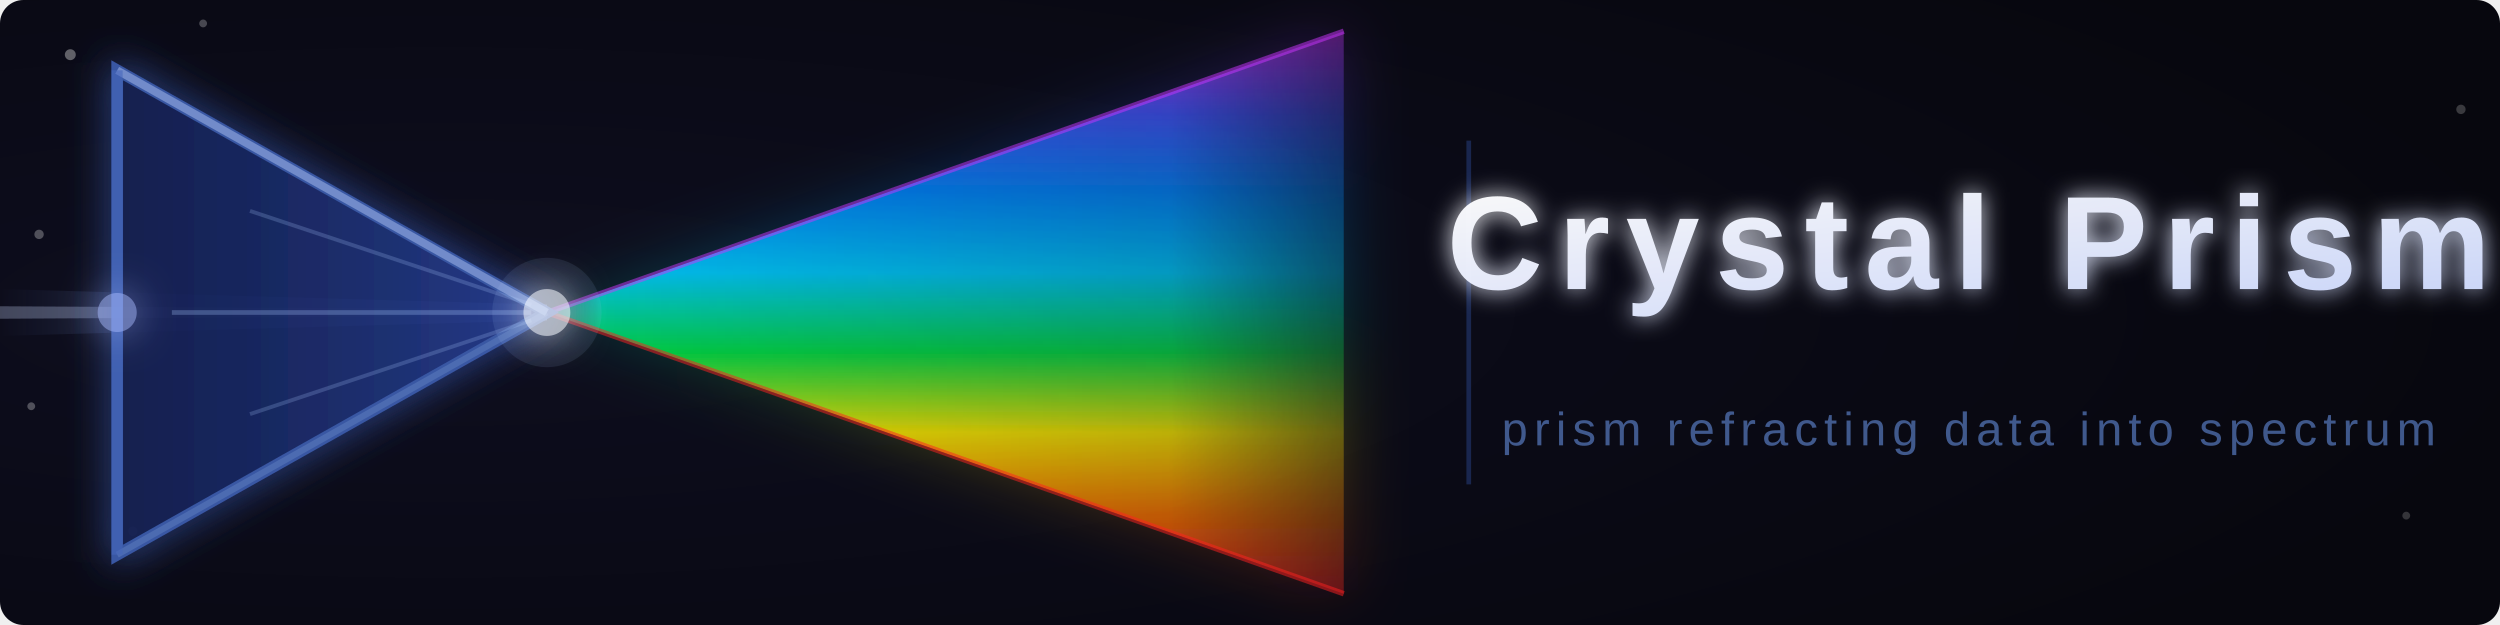
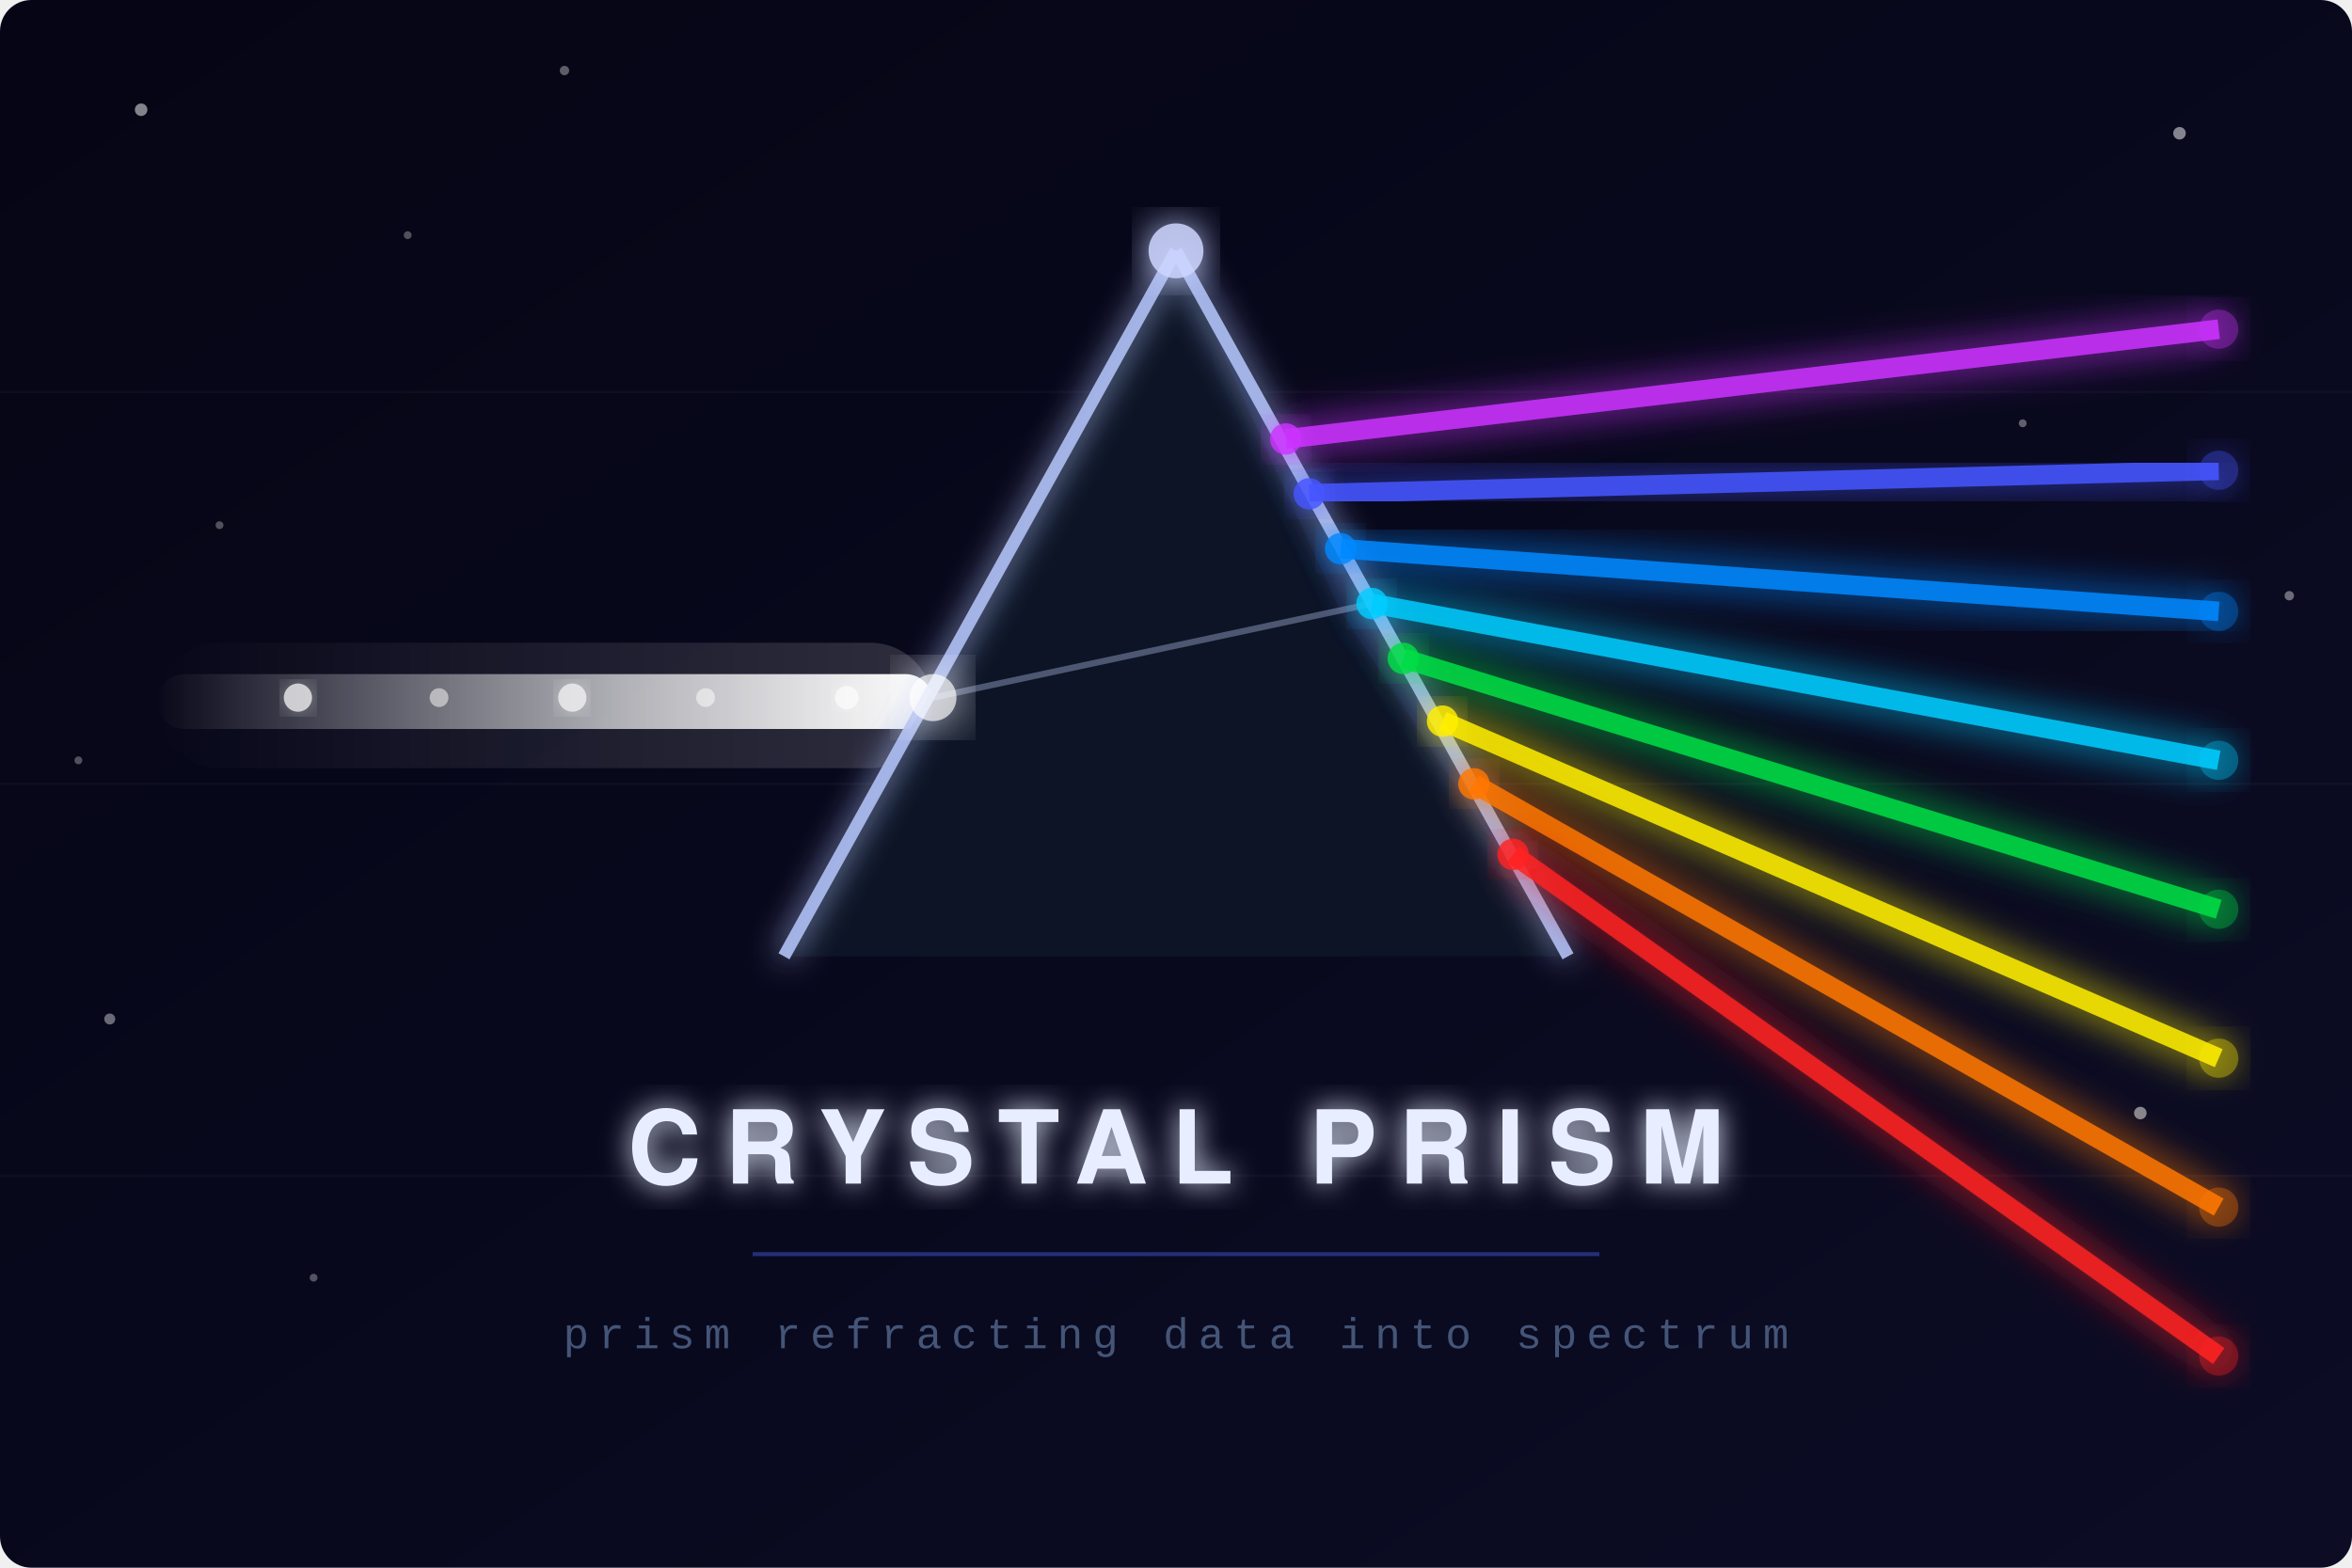
- <svg xmlns="http://www.w3.org/2000/svg" viewBox="0 0 320 80" width="320" height="80">
+ <svg xmlns="http://www.w3.org/2000/svg" viewBox="0 0 300 200" width="300" height="200">
  <defs>
-     <radialGradient id="cpbg" cx="18%" cy="50%" r="85%">
-       <stop offset="0%" stop-color="#0e0e1f" />
-       <stop offset="100%" stop-color="#07070e" />
-     </radialGradient>
-     <linearGradient id="cpfan" x1="0%" y1="0%" x2="0%" y2="100%">
-       <stop offset="0%" stop-color="#cc33ff" />
-       <stop offset="14.3%" stop-color="#4455ff" />
-       <stop offset="28.6%" stop-color="#0088ff" />
-       <stop offset="42.9%" stop-color="#00ccff" />
-       <stop offset="57.1%" stop-color="#00dd44" />
-       <stop offset="71.4%" stop-color="#ffee00" />
-       <stop offset="85.7%" stop-color="#ff7700" />
-       <stop offset="100%" stop-color="#ff2020" />
+     <linearGradient id="o42bg" x1="0%" y1="0%" x2="100%" y2="100%">
+       <stop offset="0%" stop-color="#050515" />
+       <stop offset="100%" stop-color="#0c0c25" />
    </linearGradient>
-     <linearGradient id="cpfanfade" x1="0%" y1="0%" x2="100%" y2="0%">
-       <stop offset="0%" stop-color="white" stop-opacity="0" />
-       <stop offset="7%" stop-color="white" stop-opacity="1" />
-       <stop offset="78%" stop-color="white" stop-opacity="0.72" />
-       <stop offset="100%" stop-color="white" stop-opacity="0.12" />
+     <linearGradient id="o42beam" x1="0%" y1="0%" x2="100%" y2="0%">
+       <stop offset="0%" stop-color="#ffffff" stop-opacity="0" />
+       <stop offset="60%" stop-color="#ffffff" stop-opacity="0.65" />
+       <stop offset="100%" stop-color="#ffffff" stop-opacity="1" />
    </linearGradient>
-     <mask id="cpfanmask">
-       <polygon points="70,40 172,4 172,76" fill="url(#cpfanfade)" />
-     </mask>
-     <linearGradient id="cpprism" x1="0%" y1="0%" x2="100%" y2="0%">
-       <stop offset="0%" stop-color="#132050" />
-       <stop offset="55%" stop-color="#1c2e70" />
-       <stop offset="100%" stop-color="#263c90" />
+     <linearGradient id="o42pfl" x1="0%" y1="0%" x2="100%" y2="100%">
+       <stop offset="0%" stop-color="#6677bb" stop-opacity="0.55" />
+       <stop offset="100%" stop-color="#1e2a5e" stop-opacity="0.8" />
    </linearGradient>
-     <linearGradient id="cpbeam" x1="0%" y1="0%" x2="100%" y2="0%">
-       <stop offset="0%" stop-color="#6688cc" stop-opacity="0" />
-       <stop offset="50%" stop-color="#8899dd" stop-opacity="0.4" />
-       <stop offset="100%" stop-color="#aabbff" stop-opacity="0.55" />
+     <linearGradient id="o42pfr" x1="100%" y1="0%" x2="0%" y2="100%">
+       <stop offset="0%" stop-color="#3344aa" stop-opacity="0.3" />
+       <stop offset="100%" stop-color="#111830" stop-opacity="0.85" />
    </linearGradient>
-     <linearGradient id="cpbrand" x1="0%" y1="0%" x2="100%" y2="100%">
-       <stop offset="0%" stop-color="#ffffff" />
-       <stop offset="100%" stop-color="#ccd8ff" />
-     </linearGradient>
-     <linearGradient id="cpsep" x1="0%" y1="0%" x2="100%" y2="0%">
-       <stop offset="0%" stop-color="#cc33ff" stop-opacity="0.9" />
-       <stop offset="30%" stop-color="#0088ff" stop-opacity="0.65" />
-       <stop offset="55%" stop-color="#00dd44" stop-opacity="0.5" />
-       <stop offset="80%" stop-color="#ff7700" stop-opacity="0.3" />
-       <stop offset="100%" stop-color="#ff2020" stop-opacity="0.05" />
-     </linearGradient>
-     <filter id="cpprismglow" x="-25%" y="-25%" width="150%" height="150%">
-       <feGaussianBlur stdDeviation="2.5" result="blur" />
+     <filter id="o42glow" x="-30%" y="-30%" width="160%" height="160%">
+       <feGaussianBlur stdDeviation="2.5" result="b" />
      <feMerge>
-         <feMergeNode in="blur" />
+         <feMergeNode in="b" />
        <feMergeNode in="SourceGraphic" />
      </feMerge>
    </filter>
-     <filter id="cpbloom" x="-5%" y="-10%" width="120%" height="120%">
-       <feGaussianBlur stdDeviation="4" result="blur" />
-       <feComposite in="blur" in2="SourceGraphic" operator="over" />
-     </filter>
-     <filter id="cpfansoft" x="-3%" y="-5%" width="106%" height="110%">
-       <feGaussianBlur stdDeviation="1.5" result="blur" />
+     <filter id="o42eglow" x="-40%" y="-40%" width="180%" height="180%">
+       <feGaussianBlur stdDeviation="4" result="b" />
      <feMerge>
-         <feMergeNode in="blur" />
+         <feMergeNode in="b" />
+         <feMergeNode in="b" />
        <feMergeNode in="SourceGraphic" />
      </feMerge>
    </filter>
-     <filter id="cptextglow" x="-5%" y="-20%" width="110%" height="140%">
-       <feGaussianBlur stdDeviation="1.5" result="blur" />
+     <filter id="o42pg" x="-15%" y="-15%" width="130%" height="130%">
+       <feGaussianBlur stdDeviation="2" result="b" />
      <feMerge>
-         <feMergeNode in="blur" />
+         <feMergeNode in="b" />
        <feMergeNode in="SourceGraphic" />
      </feMerge>
    </filter>
-     <filter id="cppointglow" x="-100%" y="-100%" width="300%" height="300%">
-       <feGaussianBlur stdDeviation="2.5" result="blur" />
+     <filter id="o42tg" x="-10%" y="-30%" width="120%" height="160%">
+       <feGaussianBlur stdDeviation="1.8" result="b" />
      <feMerge>
-         <feMergeNode in="blur" />
+         <feMergeNode in="b" />
        <feMergeNode in="SourceGraphic" />
      </feMerge>
    </filter>
  </defs>
-   <rect width="320" height="80" fill="url(#cpbg)" rx="3" />
-   <circle cx="9" cy="7" r="0.7" fill="white" opacity="0.35" />
-   <circle cx="26" cy="3" r="0.5" fill="white" opacity="0.25" />
-   <circle cx="5" cy="30" r="0.6" fill="white" opacity="0.28" />
-   <circle cx="17" cy="68" r="0.6" fill="white" opacity="0.25" />
-   <circle cx="4" cy="52" r="0.5" fill="white" opacity="0.28" />
-   <circle cx="315" cy="14" r="0.6" fill="white" opacity="0.2" />
-   <circle cx="308" cy="66" r="0.5" fill="white" opacity="0.18" />
-   <polygon points="0,37 0,43 70,41 70,39" fill="url(#cpbeam)" />
-   <polygon points="0,39.2 0,40.8 70,40.4 70,39.6" fill="#ccdaff" opacity="0.28" />
-   <polygon points="70,40 172,4 172,76" fill="url(#cpfan)" opacity="0.22" filter="url(#cpbloom)" />
-   <polygon points="70,40 172,4 172,76" fill="url(#cpfan)" mask="url(#cpfanmask)" opacity="0.86" filter="url(#cpfansoft)" />
-   <polygon points="70,40 172,4 172,76" fill="url(#cpfan)" opacity="0.1" />
-   <line x1="70" y1="40" x2="172" y2="4" stroke="#cc33ff" stroke-width="0.7" opacity="0.5" />
-   <line x1="70" y1="40" x2="172" y2="76" stroke="#ff2020" stroke-width="0.7" opacity="0.5" />
-   <polygon points="15,9 70,40 15,71" fill="url(#cpprism)" stroke="#3a5aaa" stroke-width="1.5" filter="url(#cpprismglow)" opacity="0.95" />
-   <line x1="15" y1="9" x2="70" y2="40" stroke="#c0d4ff" stroke-width="1" opacity="0.42" />
-   <line x1="70" y1="40" x2="15" y2="71" stroke="#7090cc" stroke-width="0.8" opacity="0.35" />
-   <line x1="15" y1="9" x2="15" y2="71" stroke="#4565bb" stroke-width="1.4" opacity="0.58" />
-   <line x1="22" y1="40" x2="68" y2="40" stroke="#aac8ff" stroke-width="0.6" opacity="0.28" />
-   <line x1="32" y1="27" x2="68" y2="39" stroke="#aac8ff" stroke-width="0.5" opacity="0.22" />
-   <line x1="32" y1="53" x2="68" y2="41" stroke="#aac8ff" stroke-width="0.5" opacity="0.22" />
-   <circle cx="15" cy="40" r="2.5" fill="#aabbff" opacity="0.55" filter="url(#cppointglow)" />
-   <circle cx="70" cy="40" r="3" fill="#ffffff" opacity="0.65" filter="url(#cppointglow)" />
-   <circle cx="70" cy="40" r="7" fill="#aaccff" opacity="0.10" />
-   <line x1="188" y1="18" x2="188" y2="62" stroke="#3355aa" stroke-width="0.6" opacity="0.38" />
-   <text x="252" y="37" font-family="'Arial', 'Helvetica', sans-serif" font-size="17" font-weight="700" fill="url(#cpbrand)" letter-spacing="2" text-anchor="middle" filter="url(#cptextglow)" opacity="0.97">Crystal Prism</text>
-   <line x1="196" y1="45" x2="308" y2="45" stroke="url(#cpsep)" stroke-width="0.8" opacity="0.72" />
-   <text x="252" y="57" font-family="'Arial', 'Helvetica', sans-serif" font-size="6" font-weight="300" fill="#5577bb" letter-spacing="0.8" text-anchor="middle" opacity="0.72">prism refracting data into spectrum</text>
+   <rect width="300" height="200" fill="url(#o42bg)" rx="4" />
+   <line x1="0" y1="50" x2="300" y2="50" stroke="white" stroke-width="0.3" opacity="0.03" />
+   <line x1="0" y1="100" x2="300" y2="100" stroke="white" stroke-width="0.3" opacity="0.03" />
+   <line x1="0" y1="150" x2="300" y2="150" stroke="white" stroke-width="0.3" opacity="0.03" />
+   <circle cx="18" cy="14" r="0.8" fill="white" opacity="0.5" />
+   <circle cx="52" cy="30" r="0.5" fill="white" opacity="0.3" />
+   <circle cx="278" cy="17" r="0.8" fill="white" opacity="0.5" />
+   <circle cx="258" cy="54" r="0.5" fill="white" opacity="0.35" />
+   <circle cx="292" cy="76" r="0.6" fill="white" opacity="0.4" />
+   <circle cx="28" cy="67" r="0.5" fill="white" opacity="0.3" />
+   <circle cx="14" cy="130" r="0.7" fill="white" opacity="0.4" />
+   <circle cx="273" cy="142" r="0.8" fill="white" opacity="0.5" />
+   <circle cx="40" cy="163" r="0.5" fill="white" opacity="0.3" />
+   <circle cx="10" cy="97" r="0.5" fill="white" opacity="0.3" />
+   <circle cx="72" cy="9" r="0.6" fill="white" opacity="0.35" />
+   <rect x="20" y="82" width="99" height="16" fill="url(#o42beam)" rx="8" opacity="0.15" />
+   <rect x="20" y="86" width="99" height="7" fill="url(#o42beam)" rx="3.5" />
+   <circle cx="38" cy="89" r="1.8" fill="white" opacity="0.75" filter="url(#o42pg)" />
+   <circle cx="56" cy="89" r="1.2" fill="white" opacity="0.5" />
+   <circle cx="73" cy="89" r="1.8" fill="white" opacity="0.7" filter="url(#o42pg)" />
+   <circle cx="90" cy="89" r="1.2" fill="white" opacity="0.5" />
+   <circle cx="108" cy="89" r="1.5" fill="white" opacity="0.65" filter="url(#o42pg)" />
+   <polygon points="100,122 150,32 200,122" fill="#0d1526" opacity="0.95" />
+   <polygon points="100,122 150,32 119,89" fill="url(#o42pfl)" filter="url(#o42pg)" opacity="0.65" />
+   <polygon points="150,32 200,122 171,78" fill="url(#o42pfr)" filter="url(#o42pg)" opacity="0.5" />
+   <line x1="119" y1="89" x2="175" y2="77" stroke="#c5d5ff" stroke-width="0.8" opacity="0.35" />
+   <line x1="100" y1="122" x2="150" y2="32" stroke="#aabbee" stroke-width="1.6" filter="url(#o42pg)" opacity="0.95" />
+   <line x1="150" y1="32" x2="200" y2="122" stroke="#aabbee" stroke-width="1.6" filter="url(#o42pg)" opacity="0.95" />
+   <line x1="100" y1="122" x2="200" y2="122" stroke="#aabbee" stroke-width="1.6" filter="url(#o42pg)" opacity="0.95" />
+   <circle cx="150" cy="32" r="3.5" fill="#ccd5ff" opacity="0.9" filter="url(#o42glow)" />
+   <circle cx="119" cy="89" r="3" fill="white" opacity="0.75" filter="url(#o42eglow)" />
+   <line x1="164" y1="56" x2="283" y2="42" stroke="#cc33ff" stroke-width="2.5" filter="url(#o42glow)" opacity="0.9" />
+   <line x1="167" y1="63" x2="283" y2="60" stroke="#4455ff" stroke-width="2.5" filter="url(#o42glow)" opacity="0.9" />
+   <line x1="171" y1="70" x2="283" y2="78" stroke="#0088ff" stroke-width="2.5" filter="url(#o42glow)" opacity="0.9" />
+   <line x1="175" y1="77" x2="283" y2="97" stroke="#00ccff" stroke-width="2.5" filter="url(#o42glow)" opacity="0.9" />
+   <line x1="179" y1="84" x2="283" y2="116" stroke="#00dd44" stroke-width="2.5" filter="url(#o42glow)" opacity="0.9" />
+   <line x1="184" y1="92" x2="283" y2="135" stroke="#ffee00" stroke-width="2.5" filter="url(#o42glow)" opacity="0.9" />
+   <line x1="188" y1="100" x2="283" y2="154" stroke="#ff7700" stroke-width="2.5" filter="url(#o42glow)" opacity="0.9" />
+   <line x1="193" y1="109" x2="283" y2="173" stroke="#ff2020" stroke-width="2.5" filter="url(#o42glow)" opacity="0.9" />
+   <circle cx="164" cy="56" r="2" fill="#cc33ff" opacity="0.85" filter="url(#o42glow)" />
+   <circle cx="167" cy="63" r="2" fill="#4455ff" opacity="0.85" filter="url(#o42glow)" />
+   <circle cx="171" cy="70" r="2" fill="#0088ff" opacity="0.85" filter="url(#o42glow)" />
+   <circle cx="175" cy="77" r="2" fill="#00ccff" opacity="0.85" filter="url(#o42glow)" />
+   <circle cx="179" cy="84" r="2" fill="#00dd44" opacity="0.85" filter="url(#o42glow)" />
+   <circle cx="184" cy="92" r="2" fill="#ffee00" opacity="0.85" filter="url(#o42glow)" />
+   <circle cx="188" cy="100" r="2" fill="#ff7700" opacity="0.85" filter="url(#o42glow)" />
+   <circle cx="193" cy="109" r="2" fill="#ff2020" opacity="0.85" filter="url(#o42glow)" />
+   <circle cx="283" cy="42" r="2.5" fill="#cc33ff" opacity="0.4" filter="url(#o42glow)" />
+   <circle cx="283" cy="60" r="2.5" fill="#4455ff" opacity="0.4" filter="url(#o42glow)" />
+   <circle cx="283" cy="78" r="2.5" fill="#0088ff" opacity="0.4" filter="url(#o42glow)" />
+   <circle cx="283" cy="97" r="2.5" fill="#00ccff" opacity="0.4" filter="url(#o42glow)" />
+   <circle cx="283" cy="116" r="2.5" fill="#00dd44" opacity="0.4" filter="url(#o42glow)" />
+   <circle cx="283" cy="135" r="2.5" fill="#ffee00" opacity="0.4" filter="url(#o42glow)" />
+   <circle cx="283" cy="154" r="2.5" fill="#ff7700" opacity="0.4" filter="url(#o42glow)" />
+   <circle cx="283" cy="173" r="2.5" fill="#ff2020" opacity="0.4" filter="url(#o42glow)" />
+   <text x="150" y="151" font-family="Helvetica,Arial,sans-serif" font-size="13" font-weight="700" fill="#e8eeff" text-anchor="middle" letter-spacing="3" filter="url(#o42tg)">CRYSTAL PRISM</text>
+   <line x1="96" y1="160" x2="204" y2="160" stroke="#3344aa" stroke-width="0.5" opacity="0.65" />
+   <text x="150" y="172" font-family="'Courier New',monospace" font-size="5.5" fill="#445577" text-anchor="middle" letter-spacing="1.2">prism refracting data into spectrum</text>
</svg>
